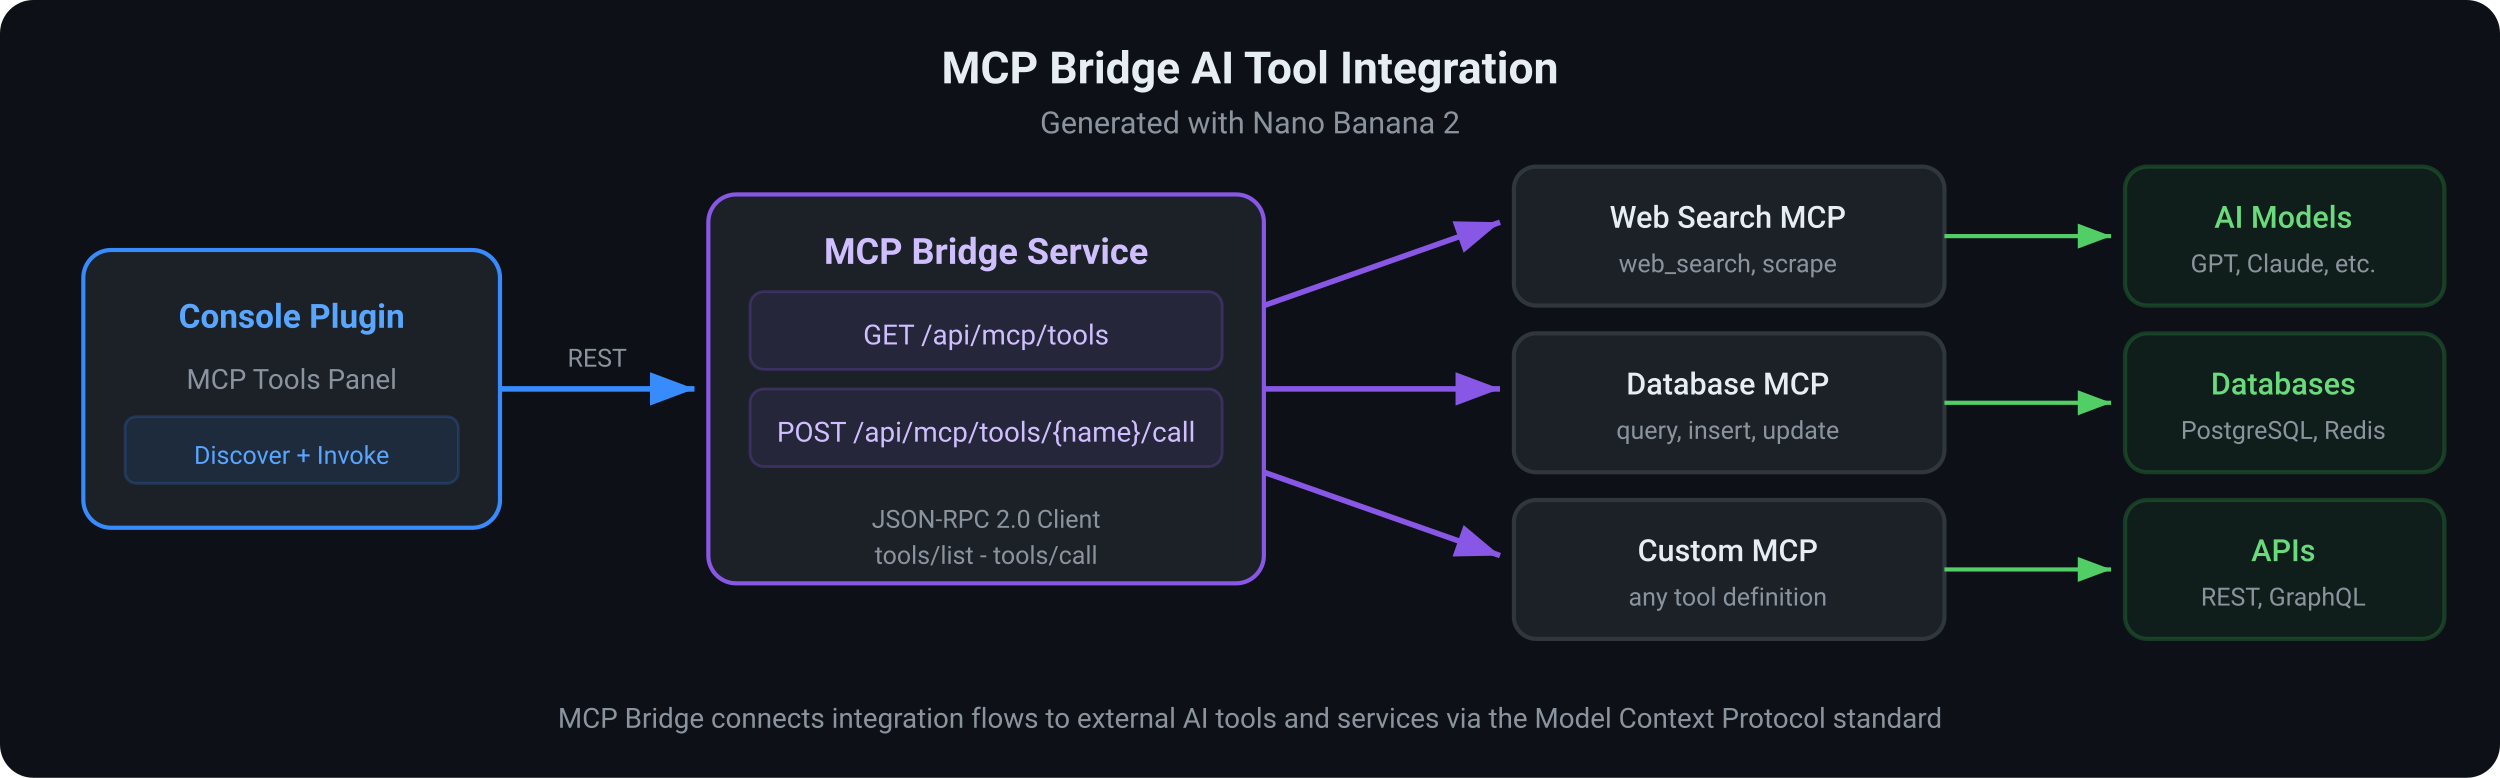
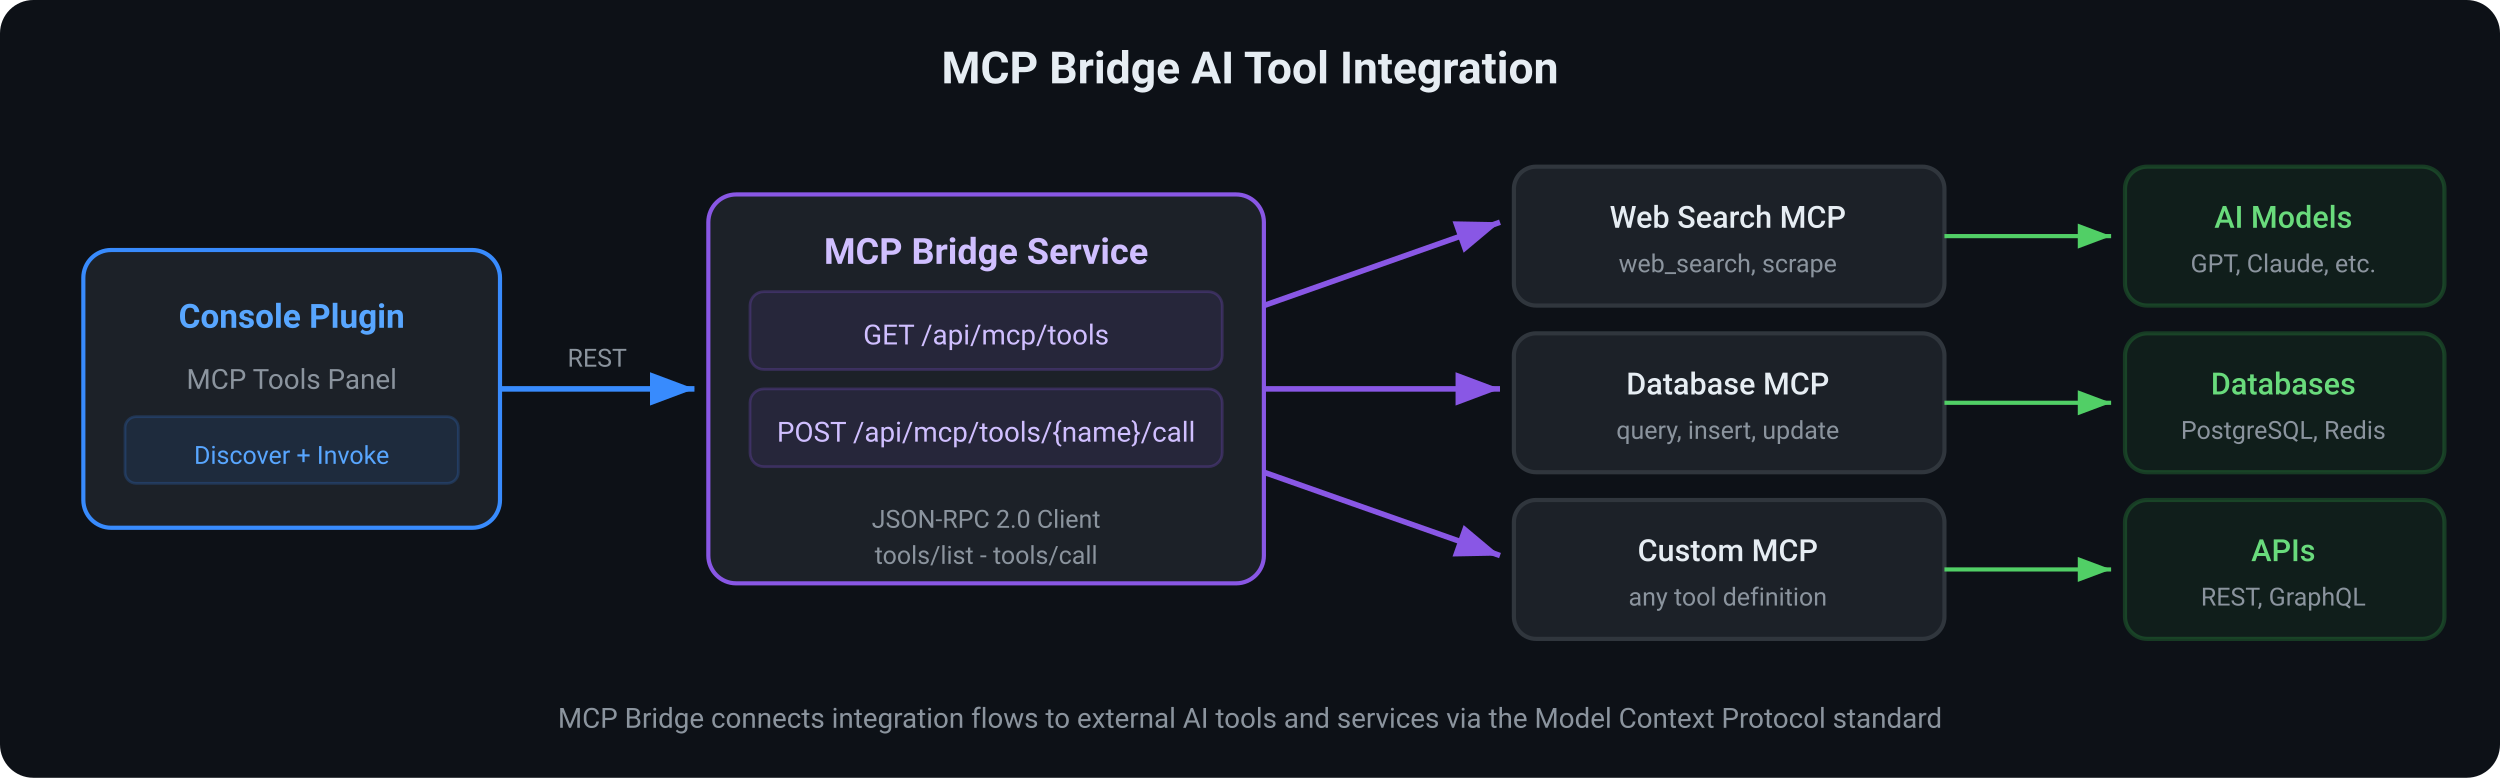
<svg xmlns="http://www.w3.org/2000/svg" viewBox="0 0 900 280" font-family="-apple-system,BlinkMacSystemFont,Segoe UI,Roboto,sans-serif">
  <defs>
    <marker id="ab" markerWidth="8" markerHeight="6" refX="8" refY="3" orient="auto">
      <path d="M0,0 L8,3 L0,6" fill="#388bfd" />
    </marker>
    <marker id="ap" markerWidth="8" markerHeight="6" refX="8" refY="3" orient="auto">
      <path d="M0,0 L8,3 L0,6" fill="#8957e5" />
    </marker>
    <marker id="ag" markerWidth="8" markerHeight="6" refX="8" refY="3" orient="auto">
      <path d="M0,0 L8,3 L0,6" fill="#51cf66" />
    </marker>
  </defs>
  <rect width="900" height="280" rx="12" fill="#0d1117" />
  <text x="450" y="30" text-anchor="middle" fill="#e6edf3" font-size="16" font-weight="700">MCP Bridge  AI Tool Integration</text>
-   <text x="450" y="48" text-anchor="middle" fill="#8b949e" font-size="11">Generated with Nano Banana 2</text>
+   <text x="450" y="48" text-anchor="middle" fill="#8b949e" font-size="11" />
  <rect x="30" y="90" width="150" height="100" rx="10" fill="#1c2128" stroke="#388bfd" stroke-width="1.5" />
  <text x="105" y="118" text-anchor="middle" fill="#58a6ff" font-size="12" font-weight="600">Console Plugin</text>
  <text x="105" y="140" text-anchor="middle" fill="#8b949e" font-size="10">MCP Tools Panel</text>
  <rect x="45" y="150" width="120" height="24" rx="4" fill="rgba(56,139,253,0.1)" stroke="rgba(56,139,253,0.2)" stroke-width="1" />
  <text x="105" y="167" text-anchor="middle" fill="#58a6ff" font-size="9">Discover + Invoke</text>
  <path d="M180,140 L250,140" stroke="#388bfd" stroke-width="2" marker-end="url(#ab)" />
  <text x="215" y="132" text-anchor="middle" fill="#8b949e" font-size="9">REST</text>
  <rect x="255" y="70" width="200" height="140" rx="10" fill="#1c2128" stroke="#8957e5" stroke-width="1.5" />
  <text x="355" y="95" text-anchor="middle" fill="#d0bfff" font-size="13" font-weight="600">MCP Bridge Service</text>
  <rect x="270" y="105" width="170" height="28" rx="5" fill="rgba(137,87,229,0.1)" stroke="rgba(137,87,229,0.25)" stroke-width="1" />
  <text x="355" y="124" text-anchor="middle" fill="#d0bfff" font-size="10">GET /api/mcp/tools</text>
  <rect x="270" y="140" width="170" height="28" rx="5" fill="rgba(137,87,229,0.1)" stroke="rgba(137,87,229,0.25)" stroke-width="1" />
  <text x="355" y="159" text-anchor="middle" fill="#d0bfff" font-size="10">POST /api/mcp/tools/{name}/call</text>
  <text x="355" y="190" text-anchor="middle" fill="#8b949e" font-size="9">JSON-RPC 2.0 Client</text>
  <text x="355" y="203" text-anchor="middle" fill="#8b949e" font-size="9">tools/list - tools/call</text>
  <path d="M455,110 L540,80" stroke="#8957e5" stroke-width="2" marker-end="url(#ap)" />
  <path d="M455,140 L540,140" stroke="#8957e5" stroke-width="2" marker-end="url(#ap)" />
  <path d="M455,170 L540,200" stroke="#8957e5" stroke-width="2" marker-end="url(#ap)" />
  <rect x="545" y="60" width="155" height="50" rx="8" fill="#1c2128" stroke="#30363d" stroke-width="1.5" />
  <text x="622" y="82" text-anchor="middle" fill="#e6edf3" font-size="11" font-weight="500">Web Search MCP</text>
  <text x="622" y="98" text-anchor="middle" fill="#8b949e" font-size="9">web_search, scrape</text>
  <rect x="545" y="120" width="155" height="50" rx="8" fill="#1c2128" stroke="#30363d" stroke-width="1.5" />
  <text x="622" y="142" text-anchor="middle" fill="#e6edf3" font-size="11" font-weight="500">Database MCP</text>
  <text x="622" y="158" text-anchor="middle" fill="#8b949e" font-size="9">query, insert, update</text>
  <rect x="545" y="180" width="155" height="50" rx="8" fill="#1c2128" stroke="#30363d" stroke-width="1.5" />
  <text x="622" y="202" text-anchor="middle" fill="#e6edf3" font-size="11" font-weight="500">Custom MCP</text>
  <text x="622" y="218" text-anchor="middle" fill="#8b949e" font-size="9">any tool definition</text>
  <path d="M700,85 L760,85" stroke="#51cf66" stroke-width="1.5" marker-end="url(#ag)" />
  <path d="M700,145 L760,145" stroke="#51cf66" stroke-width="1.5" marker-end="url(#ag)" />
  <path d="M700,205 L760,205" stroke="#51cf66" stroke-width="1.5" marker-end="url(#ag)" />
  <rect x="765" y="60" width="115" height="50" rx="8" fill="rgba(47,158,68,0.1)" stroke="rgba(47,158,68,0.3)" stroke-width="1.5" />
  <text x="822" y="82" text-anchor="middle" fill="#69db7c" font-size="11" font-weight="500">AI Models</text>
  <text x="822" y="98" text-anchor="middle" fill="#8b949e" font-size="9">GPT, Claude, etc.</text>
  <rect x="765" y="120" width="115" height="50" rx="8" fill="rgba(47,158,68,0.1)" stroke="rgba(47,158,68,0.3)" stroke-width="1.5" />
  <text x="822" y="142" text-anchor="middle" fill="#69db7c" font-size="11" font-weight="500">Databases</text>
  <text x="822" y="158" text-anchor="middle" fill="#8b949e" font-size="9">PostgreSQL, Redis</text>
  <rect x="765" y="180" width="115" height="50" rx="8" fill="rgba(47,158,68,0.1)" stroke="rgba(47,158,68,0.3)" stroke-width="1.5" />
  <text x="822" y="202" text-anchor="middle" fill="#69db7c" font-size="11" font-weight="500">APIs</text>
  <text x="822" y="218" text-anchor="middle" fill="#8b949e" font-size="9">REST, GraphQL</text>
  <text x="450" y="262" text-anchor="middle" fill="#8b949e" font-size="10">MCP Bridge connects integration flows to external AI tools and services via the Model Context Protocol standard</text>
</svg>
